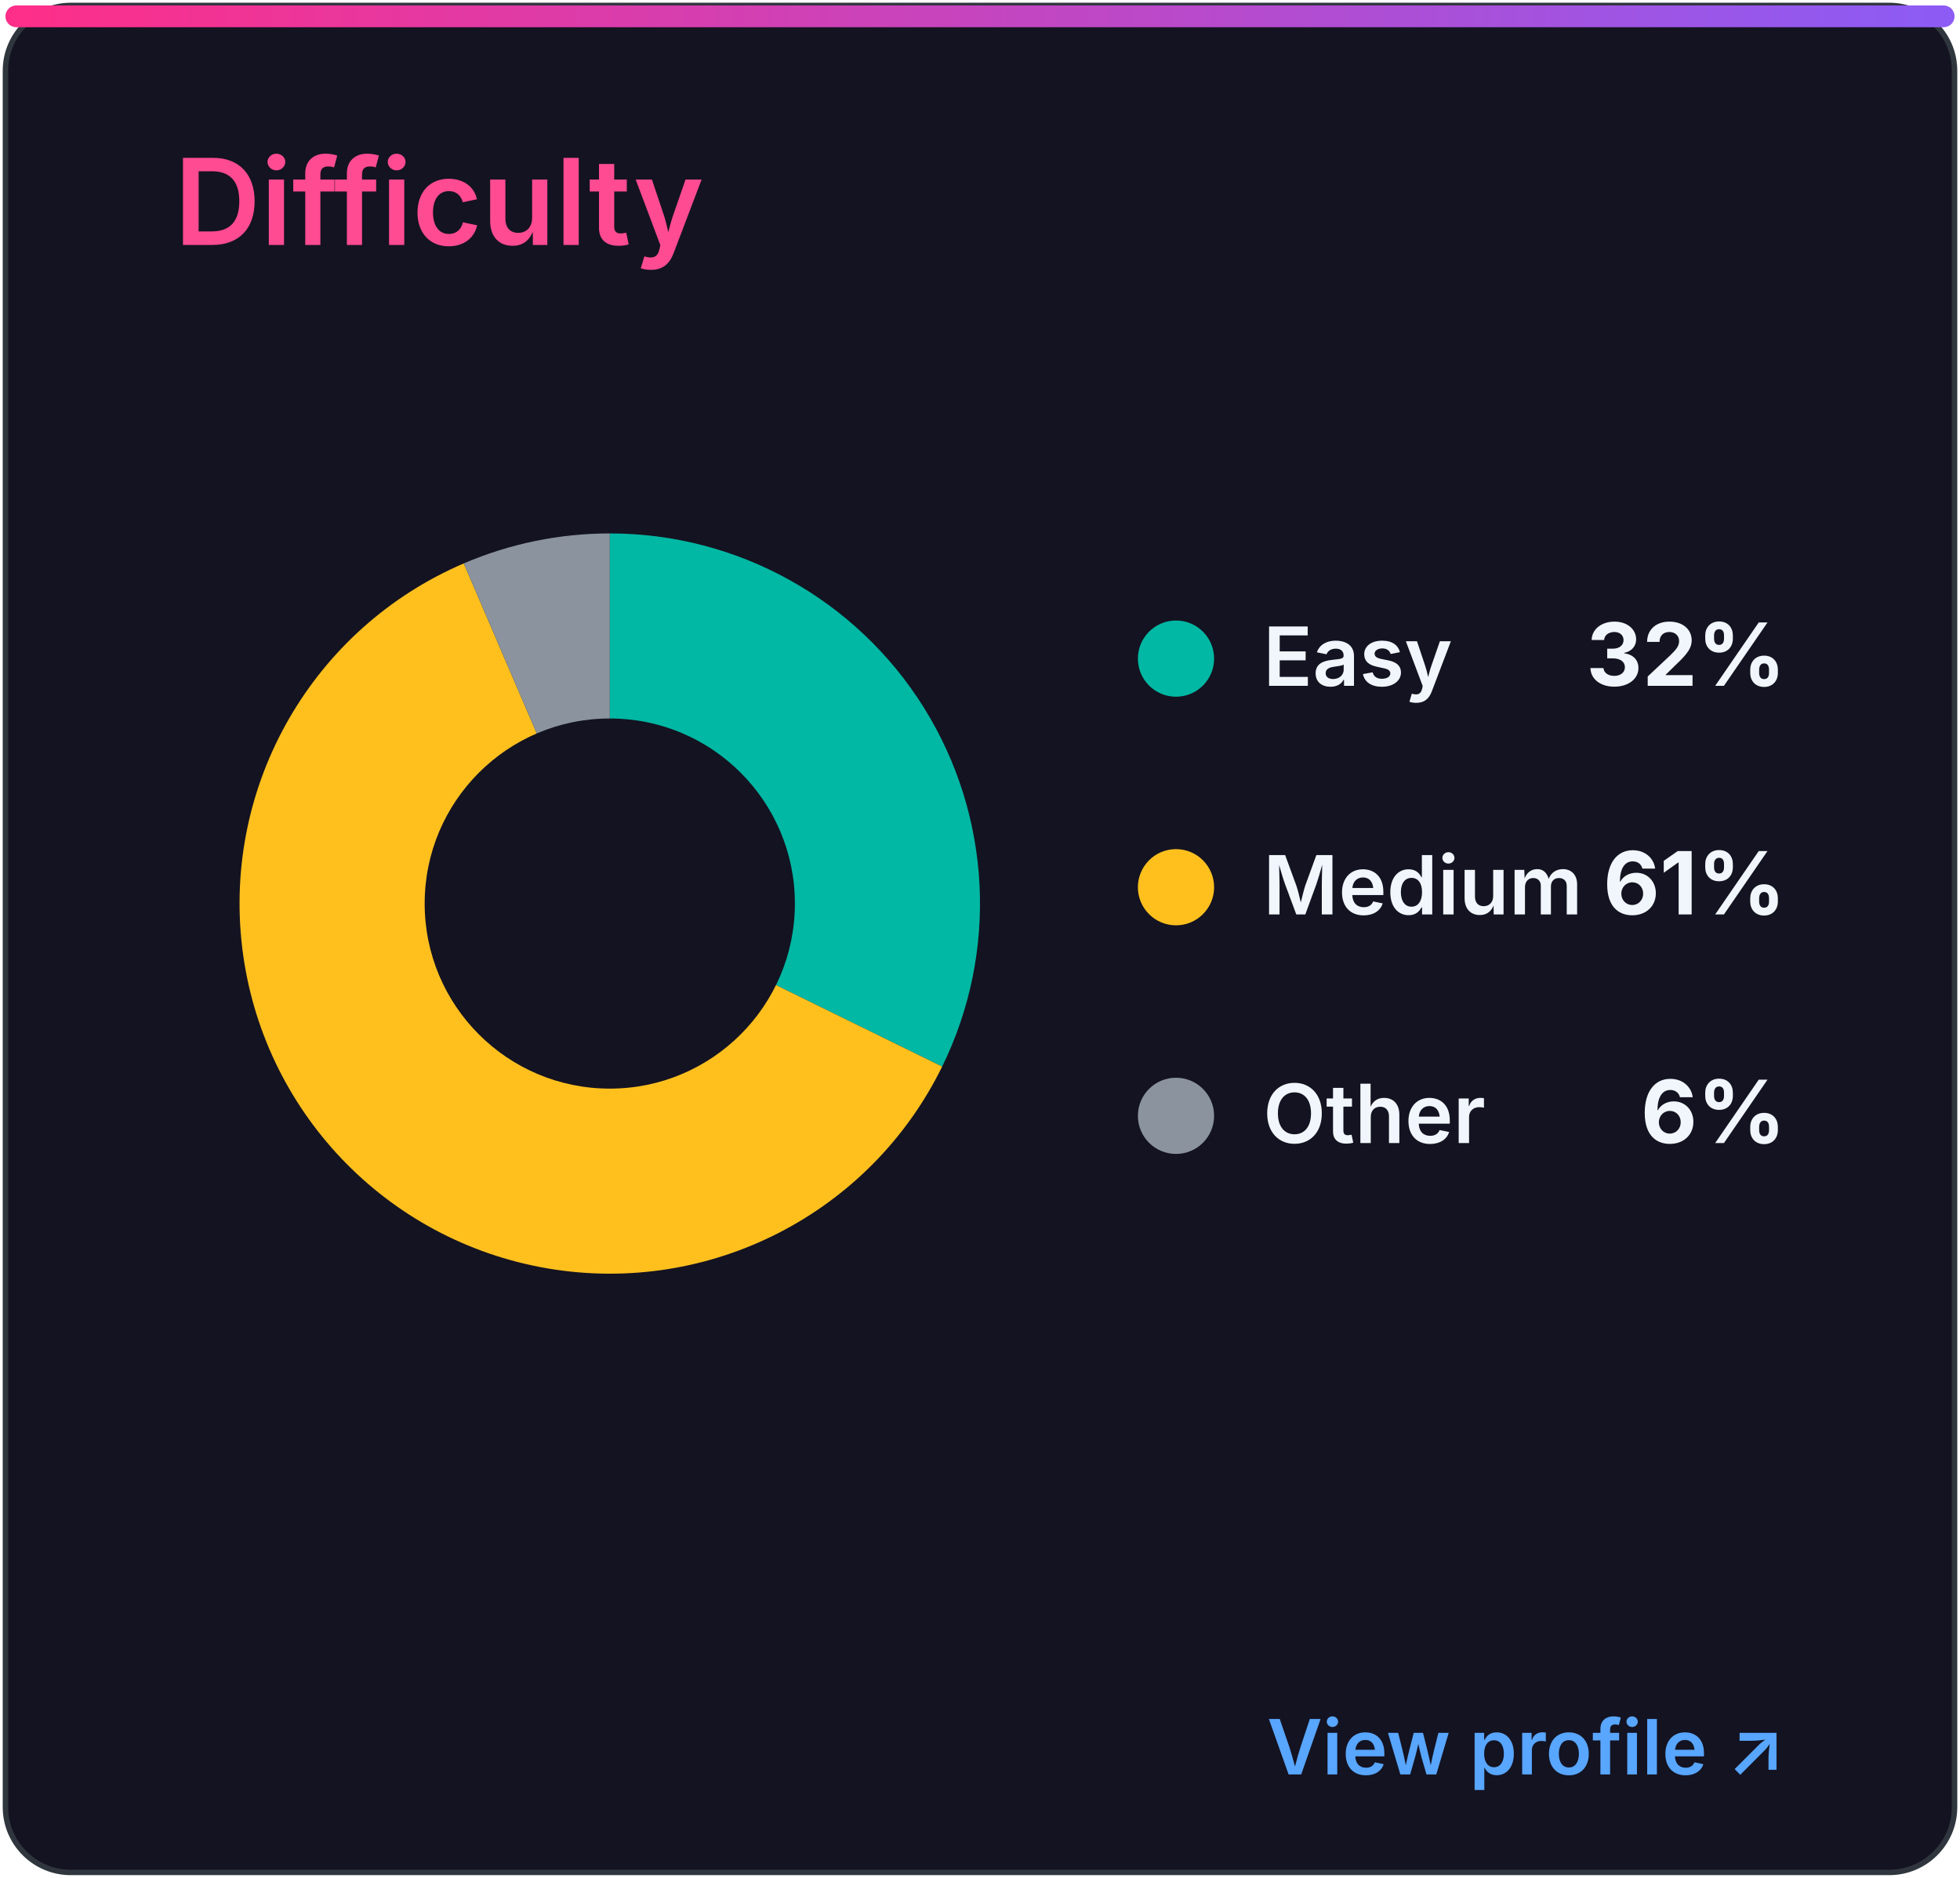
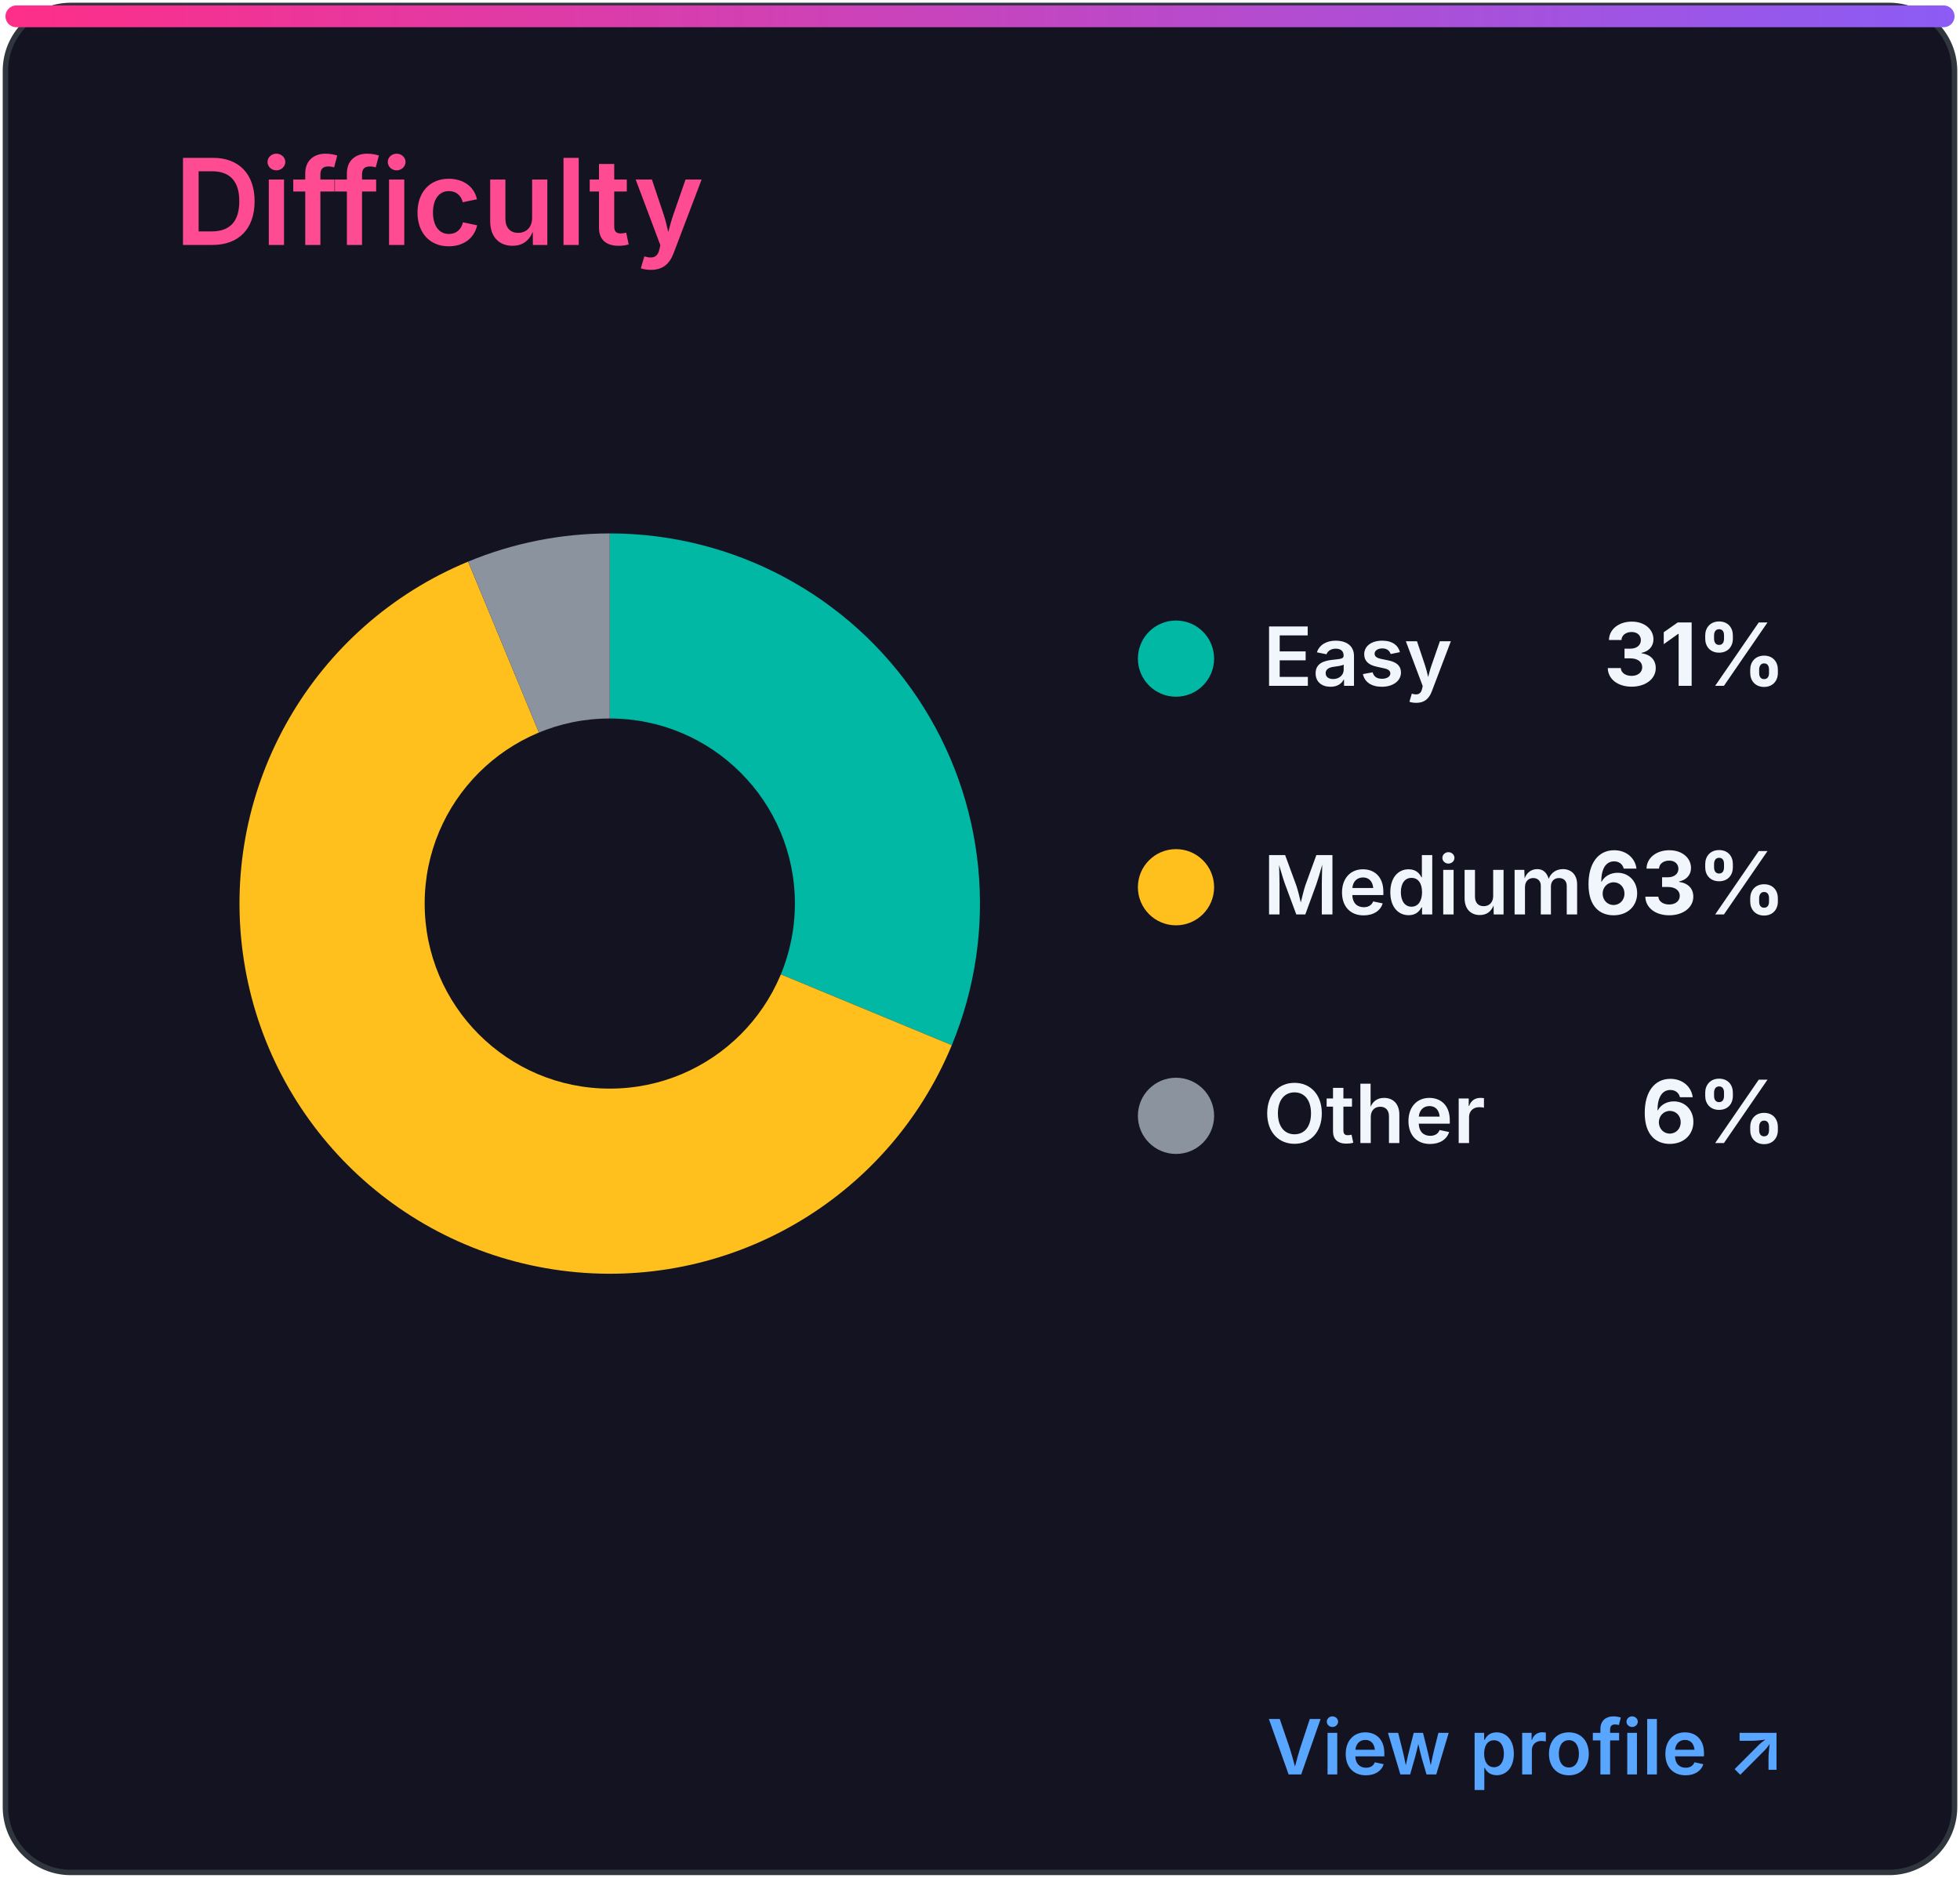
<svg xmlns="http://www.w3.org/2000/svg" width="360" height="345" viewBox="0 0 360 345" role="img" aria-labelledby="title desc">
  <defs>
    <linearGradient id="accent" x1="0" x2="1">
      <stop stop-color="#ff2e88" />
      <stop offset="1" stop-color="#8b5cf6" />
    </linearGradient>
    <clipPath id="bar">
      <rect x="32" y="82" width="296" height="8" rx="4" />
    </clipPath>
    <style>
.heading{font:600 22px -apple-system,BlinkMacSystemFont,'Segoe UI',sans-serif;fill:#ff4b91}
.eyebrow{font:600 10px -apple-system,BlinkMacSystemFont,'Segoe UI',sans-serif;letter-spacing:1.2px;fill:#8b949e}
.total{font:700 52px -apple-system,BlinkMacSystemFont,'Segoe UI',sans-serif;fill:#f0f6fc}
.metric{font:600 15px -apple-system,BlinkMacSystemFont,'Segoe UI',sans-serif;fill:#f0f6fc}
.count{font:700 16px -apple-system,BlinkMacSystemFont,'Segoe UI',sans-serif;fill:#f0f6fc}
.muted{font:500 13px -apple-system,BlinkMacSystemFont,'Segoe UI',sans-serif;fill:#8b949e}
.language{font:700 31px -apple-system,BlinkMacSystemFont,'Segoe UI',sans-serif;fill:#f0f6fc}
.link{font:600 14px -apple-system,BlinkMacSystemFont,'Segoe UI',sans-serif;fill:#58a6ff}
</style>
  </defs>
  <rect x="1" y="1" width="358" height="343" rx="12" fill="#141321" stroke="#30363d" />
  <rect x="1" y="1" width="358" height="4" rx="2" fill="url(#accent)" />
  <text x="32" y="45" class="heading">Difficulty</text>
-   <path d="M 112 166 L 112.00 98.00 A 68 68 0 0 1 173.05 195.95 Z" fill="#00b8a3" />
-   <path d="M 112 166 L 173.05 195.95 A 68 68 0 1 1 85.18 103.51 Z" fill="#ffc01e" />
-   <path d="M 112 166 L 85.18 103.51 A 68 68 0 0 1 112.00 98.00 Z" fill="#8b949e" />
+   <path d="M 112 166 L 112.00 98.00 A 68 68 0 0 1 174.82 192.02 Z" fill="#00b8a3" />
+   <path d="M 112 166 L 174.82 192.02 A 68 68 0 1 1 85.98 103.18 Z" fill="#ffc01e" />
+   <path d="M 112 166 L 85.98 103.18 A 68 68 0 0 1 112.00 98.00 Z" fill="#8b949e" />
  <circle cx="112" cy="166" r="34" fill="#141321" />
  <circle cx="216" cy="121" r="7" fill="#00b8a3" />
  <text x="232" y="126" class="metric">Easy</text>
-   <text x="328" y="126" class="count" text-anchor="end">32%</text>
+   <text x="328" y="126" class="count" text-anchor="end">31%</text>
  <circle cx="216" cy="163" r="7" fill="#ffc01e" />
  <text x="232" y="168" class="metric">Medium</text>
-   <text x="328" y="168" class="count" text-anchor="end">61%</text>
+   <text x="328" y="168" class="count" text-anchor="end">63%</text>
  <circle cx="216" cy="205" r="7" fill="#8b949e" />
  <text x="232" y="210" class="metric">Other</text>
  <text x="328" y="210" class="count" text-anchor="end">6%</text>
  <text x="328" y="326" class="link" text-anchor="end">View profile ↗</text>
</svg>
